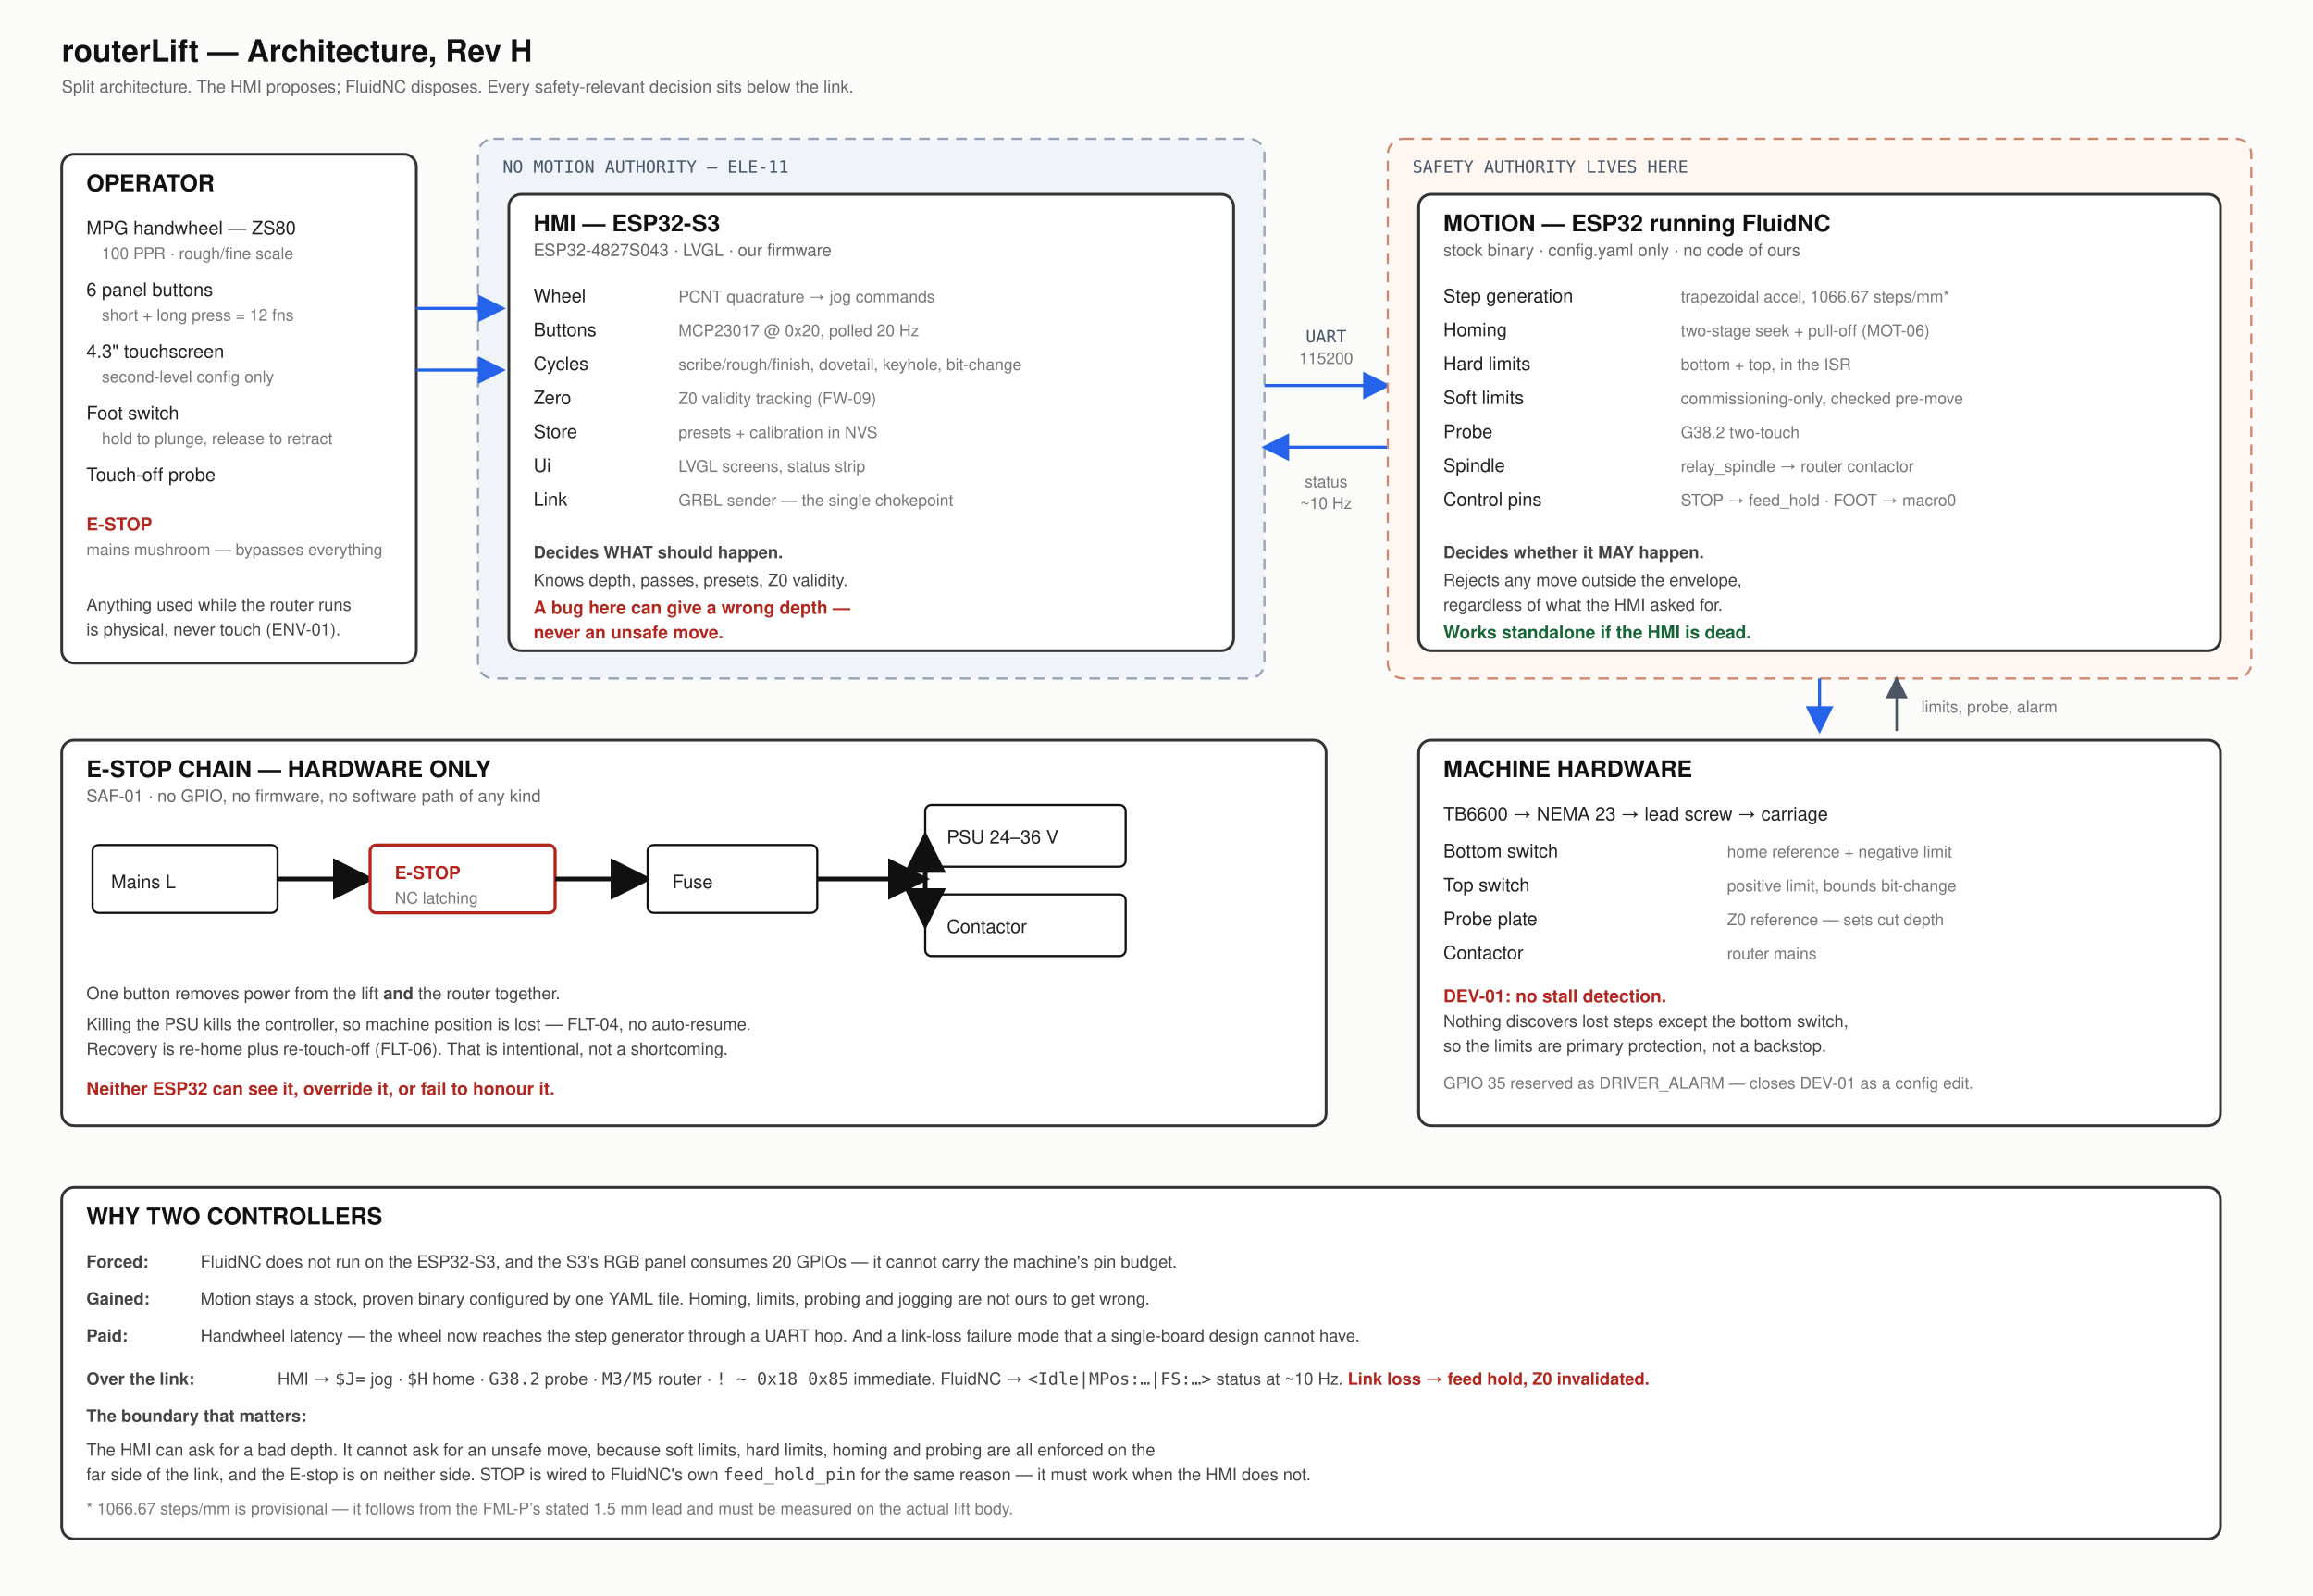
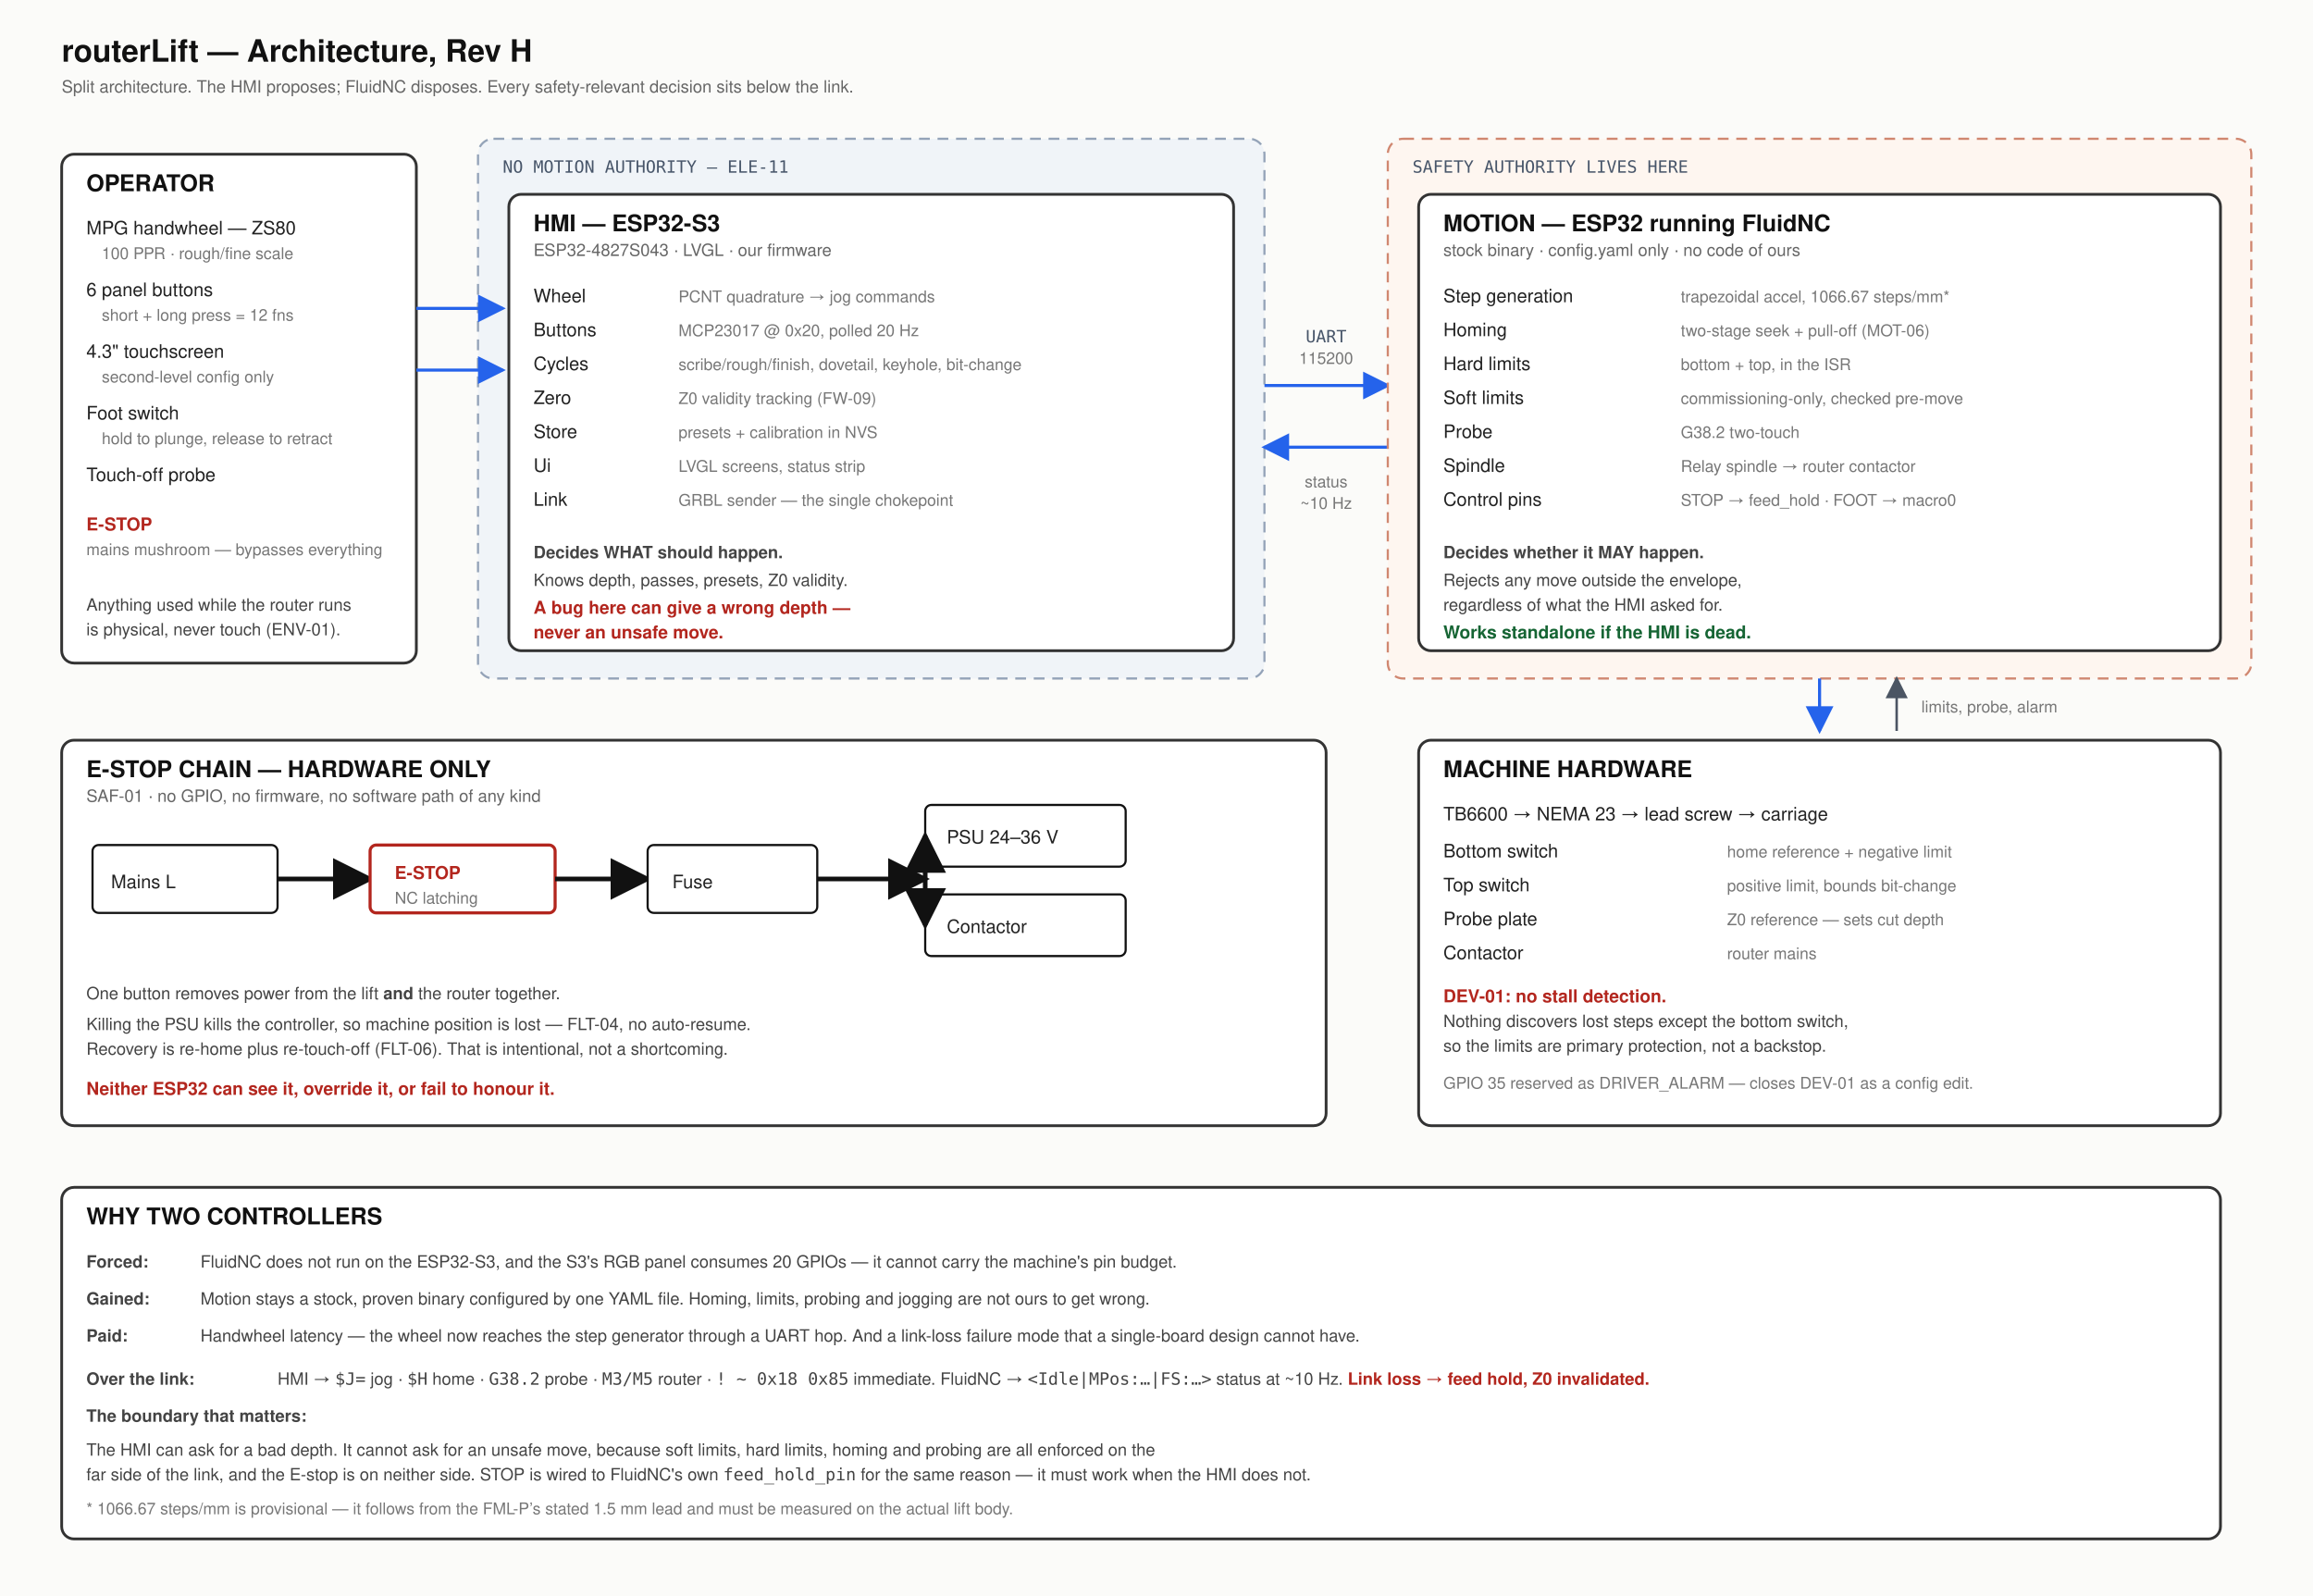
<svg xmlns="http://www.w3.org/2000/svg" viewBox="0 0 1500 1035" width="1500" height="1035" font-family="Helvetica, Arial, sans-serif">
  <style>
  .bg{fill:#fbfbf9}
  .box{fill:#fff;stroke:#333;stroke-width:1.8;rx:8}
  .hdr{font-size:15px;font-weight:700;fill:#111}
  .ttl{font-size:20px;font-weight:700;fill:#111}
  .sub{font-size:11px;fill:#666}
  .it{font-size:12px;fill:#222}
  .tiny{font-size:10.5px;fill:#777}
  .note{font-size:11px;fill:#444}
  .warn{font-size:11.5px;fill:#b3261e;font-weight:700}
  .ok{font-size:11.5px;fill:#166534;font-weight:700}
  .arr{stroke:#2563eb;stroke-width:2;fill:none;marker-end:url(#a)}
  .arr2{stroke:#4b5563;stroke-width:1.6;fill:none;marker-end:url(#g)}
  .mains{stroke:#111;stroke-width:3;fill:none;marker-end:url(#k)}
  .zone{fill:#f0f4f8;stroke:#94a3b8;stroke-width:1.4;stroke-dasharray:7 5;rx:10}
  .zone2{fill:#fef6f0;stroke:#d08770;stroke-width:1.4;stroke-dasharray:7 5;rx:10}
  .lbl{font-size:11px;fill:#475569;font-family:ui-monospace,Menlo,monospace}
</style>
  <defs>
    <marker id="a" markerWidth="9" markerHeight="9" refX="8" refY="4.5" orient="auto">
      <path d="M0,0 L9,4.5 L0,9 z" fill="#2563eb" />
    </marker>
    <marker id="g" markerWidth="9" markerHeight="9" refX="8" refY="4.5" orient="auto">
      <path d="M0,0 L9,4.5 L0,9 z" fill="#4b5563" />
    </marker>
    <marker id="k" markerWidth="9" markerHeight="9" refX="8" refY="4.5" orient="auto">
      <path d="M0,0 L9,4.5 L0,9 z" fill="#111" />
    </marker>
  </defs>
  <rect class="bg" x="0" y="0" width="1500" height="1035" />
  <text x="40" y="40" class="ttl">routerLift — Architecture, Rev H</text>
  <text x="40" y="60" class="sub">Split architecture. The HMI proposes; FluidNC disposes. Every safety-relevant decision sits below the link.</text>
  <rect class="box" x="40" y="100" width="230" height="330" />
  <text x="56" y="124" class="hdr">OPERATOR</text>
  <text x="56" y="152" class="it">MPG handwheel — ZS80</text>
  <text x="66" y="168" class="tiny">100 PPR · rough/fine scale</text>
  <text x="56" y="192" class="it">6 panel buttons</text>
  <text x="66" y="208" class="tiny">short + long press = 12 fns</text>
  <text x="56" y="232" class="it">4.3" touchscreen</text>
  <text x="66" y="248" class="tiny">second-level config only</text>
  <text x="56" y="272" class="it">Foot switch</text>
  <text x="66" y="288" class="tiny">hold to plunge, release to retract</text>
  <text x="56" y="312" class="it">Touch-off probe</text>
  <text x="56" y="344" class="warn">E-STOP</text>
  <text x="56" y="360" class="tiny">mains mushroom — bypasses everything</text>
  <text x="56" y="396" class="note">Anything used while the router runs</text>
  <text x="56" y="412" class="note">is physical, never touch (ENV-01).</text>
  <rect class="zone" x="310" y="90" width="510" height="350" />
  <text x="326" y="112" class="lbl">NO MOTION AUTHORITY — ELE-11</text>
  <rect class="box" x="330" y="126" width="470" height="296" />
  <text x="346" y="150" class="hdr">HMI — ESP32-S3</text>
  <text x="346" y="166" class="sub">ESP32-4827S043 · LVGL · our firmware</text>
  <text x="346" y="196" class="it">Wheel</text>
  <text x="440" y="196" class="tiny">PCNT quadrature → jog commands</text>
  <text x="346" y="218" class="it">Buttons</text>
  <text x="440" y="218" class="tiny">MCP23017 @ 0x20, polled 20 Hz</text>
  <text x="346" y="240" class="it">Cycles</text>
  <text x="440" y="240" class="tiny">scribe/rough/finish, dovetail, keyhole, bit-change</text>
  <text x="346" y="262" class="it">Zero</text>
  <text x="440" y="262" class="tiny">Z0 validity tracking (FW-09)</text>
  <text x="346" y="284" class="it">Store</text>
  <text x="440" y="284" class="tiny">presets + calibration in NVS</text>
  <text x="346" y="306" class="it">Ui</text>
  <text x="440" y="306" class="tiny">LVGL screens, status strip</text>
  <text x="346" y="328" class="it">Link</text>
  <text x="440" y="328" class="tiny">GRBL sender — the single chokepoint</text>
  <text x="346" y="362" class="note" font-weight="700">Decides WHAT should happen.</text>
  <text x="346" y="380" class="note">Knows depth, passes, presets, Z0 validity.</text>
  <text x="346" y="398" class="warn">A bug here can give a wrong depth —</text>
  <text x="346" y="414" class="warn">never an unsafe move.</text>
  <line class="arr" x1="270" y1="200" x2="326" y2="200" />
  <line class="arr" x1="270" y1="240" x2="326" y2="240" />
  <line class="arr" x1="820" y1="250" x2="900" y2="250" />
  <line class="arr" x1="900" y1="290" x2="820" y2="290" />
  <text x="860" y="222" class="lbl" text-anchor="middle">UART</text>
  <text x="860" y="236" class="tiny" text-anchor="middle">115200</text>
  <text x="860" y="316" class="tiny" text-anchor="middle">status</text>
  <text x="860" y="330" class="tiny" text-anchor="middle">~10 Hz</text>
  <rect class="zone2" x="900" y="90" width="560" height="350" />
  <text x="916" y="112" class="lbl">SAFETY AUTHORITY LIVES HERE</text>
  <rect class="box" x="920" y="126" width="520" height="296" />
  <text x="936" y="150" class="hdr">MOTION — ESP32 running FluidNC</text>
  <text x="936" y="166" class="sub">stock binary · config.yaml only · no code of ours</text>
  <text x="936" y="196" class="it">Step generation</text>
  <text x="1090" y="196" class="tiny">trapezoidal accel, 1066.67 steps/mm*</text>
  <text x="936" y="218" class="it">Homing</text>
  <text x="1090" y="218" class="tiny">two-stage seek + pull-off (MOT-06)</text>
  <text x="936" y="240" class="it">Hard limits</text>
  <text x="1090" y="240" class="tiny">bottom + top, in the ISR</text>
  <text x="936" y="262" class="it">Soft limits</text>
  <text x="1090" y="262" class="tiny">commissioning-only, checked pre-move</text>
  <text x="936" y="284" class="it">Probe</text>
  <text x="1090" y="284" class="tiny">G38.2 two-touch</text>
  <text x="936" y="306" class="it">Spindle</text>
-   <text x="1090" y="306" class="tiny">relay_spindle → router contactor</text>
+   <text x="1090" y="306" class="tiny">Relay spindle → router contactor</text>
  <text x="936" y="328" class="it">Control pins</text>
  <text x="1090" y="328" class="tiny">STOP → feed_hold · FOOT → macro0</text>
  <text x="936" y="362" class="note" font-weight="700">Decides whether it MAY happen.</text>
  <text x="936" y="380" class="note">Rejects any move outside the envelope,</text>
  <text x="936" y="396" class="note">regardless of what the HMI asked for.</text>
  <text x="936" y="414" class="ok">Works standalone if the HMI is dead.</text>
  <rect class="box" x="920" y="480" width="520" height="250" />
  <text x="936" y="504" class="hdr">MACHINE HARDWARE</text>
  <text x="936" y="532" class="it">TB6600 → NEMA 23 → lead screw → carriage</text>
  <text x="936" y="556" class="it">Bottom switch</text>
  <text x="1120" y="556" class="tiny">home reference + negative limit</text>
  <text x="936" y="578" class="it">Top switch</text>
  <text x="1120" y="578" class="tiny">positive limit, bounds bit-change</text>
  <text x="936" y="600" class="it">Probe plate</text>
  <text x="1120" y="600" class="tiny">Z0 reference — sets cut depth</text>
  <text x="936" y="622" class="it">Contactor</text>
  <text x="1120" y="622" class="tiny">router mains</text>
  <text x="936" y="650" class="warn">DEV-01: no stall detection.</text>
  <text x="936" y="666" class="note">Nothing discovers lost steps except the bottom switch,</text>
  <text x="936" y="682" class="note">so the limits are primary protection, not a backstop.</text>
  <text x="936" y="706" class="tiny">GPIO 35 reserved as DRIVER_ALARM — closes DEV-01 as a config edit.</text>
  <line class="arr" x1="1180" y1="440" x2="1180" y2="474" />
  <line class="arr2" x1="1230" y1="474" x2="1230" y2="440" />
  <text x="1246" y="462" class="tiny">limits, probe, alarm</text>
  <rect class="box" x="40" y="480" width="820" height="250" />
  <text x="56" y="504" class="hdr">E-STOP CHAIN — HARDWARE ONLY</text>
  <text x="56" y="520" class="sub">SAF-01 · no GPIO, no firmware, no software path of any kind</text>
  <rect x="60" y="548" width="120" height="44" fill="#fff" stroke="#111" stroke-width="1.4" rx="4" />
  <text x="72" y="576" class="it">Mains L</text>
  <line class="mains" x1="180" y1="570" x2="240" y2="570" />
  <rect x="240" y="548" width="120" height="44" fill="#fff" stroke="#b3261e" stroke-width="2" rx="4" />
  <text x="256" y="570" class="warn">E-STOP</text>
  <text x="256" y="586" class="tiny">NC latching</text>
  <line class="mains" x1="360" y1="570" x2="420" y2="570" />
  <rect x="420" y="548" width="110" height="44" fill="#fff" stroke="#111" stroke-width="1.4" rx="4" />
  <text x="436" y="576" class="it">Fuse</text>
  <line class="mains" x1="530" y1="570" x2="600" y2="570" />
  <rect x="600" y="522" width="130" height="40" fill="#fff" stroke="#111" stroke-width="1.4" rx="4" />
  <text x="614" y="547" class="it">PSU 24–36 V</text>
  <rect x="600" y="580" width="130" height="40" fill="#fff" stroke="#111" stroke-width="1.4" rx="4" />
  <text x="614" y="605" class="it">Contactor</text>
  <line class="mains" x1="600" y1="570" x2="600" y2="542" />
  <line class="mains" x1="600" y1="570" x2="600" y2="600" />
  <text x="56" y="648" class="note">One button removes power from the lift <tspan font-weight="700">and</tspan> the router together.</text>
  <text x="56" y="668" class="note">Killing the PSU kills the controller, so machine position is lost — FLT-04, no auto-resume.</text>
  <text x="56" y="684" class="note">Recovery is re-home plus re-touch-off (FLT-06). That is intentional, not a shortcoming.</text>
  <text x="56" y="710" class="warn">Neither ESP32 can see it, override it, or fail to honour it.</text>
  <rect class="box" x="40" y="770" width="1400" height="228" />
  <text x="56" y="794" class="hdr">WHY TWO CONTROLLERS</text>
  <text x="56" y="822" class="note" font-weight="700">Forced:</text>
  <text x="130" y="822" class="note">FluidNC does not run on the ESP32-S3, and the S3's RGB panel consumes 20 GPIOs — it cannot carry the machine's pin budget.</text>
  <text x="56" y="846" class="note" font-weight="700">Gained:</text>
  <text x="130" y="846" class="note">Motion stays a stock, proven binary configured by one YAML file. Homing, limits, probing and jogging are not ours to get wrong.</text>
  <text x="56" y="870" class="note" font-weight="700">Paid:</text>
  <text x="130" y="870" class="note">Handwheel latency — the wheel now reaches the step generator through a UART hop. And a link-loss failure mode that a single-board design cannot have.</text>
  <text x="56" y="898" class="note" font-weight="700">Over the link:</text>
  <text x="180" y="898" class="note">HMI → <tspan font-family="ui-monospace,Menlo,monospace">$J=</tspan> jog · <tspan font-family="ui-monospace,Menlo,monospace">$H</tspan> home · <tspan font-family="ui-monospace,Menlo,monospace">G38.2</tspan> probe · <tspan font-family="ui-monospace,Menlo,monospace">M3/M5</tspan> router · <tspan font-family="ui-monospace,Menlo,monospace">! ~ 0x18 0x85</tspan> immediate.  FluidNC → <tspan font-family="ui-monospace,Menlo,monospace">&lt;Idle|MPos:…|FS:…&gt;</tspan> status at ~10 Hz.  <tspan fill="#b3261e" font-weight="700">Link loss → feed hold, Z0 invalidated.</tspan>
  </text>
  <text x="56" y="922" class="note" font-weight="700">The boundary that matters:</text>
  <text x="56" y="944" class="note">The HMI can ask for a bad depth. It cannot ask for an unsafe move, because soft limits, hard limits, homing and probing are all enforced on the</text>
  <text x="56" y="960" class="note">far side of the link, and the E-stop is on neither side. STOP is wired to FluidNC's own <tspan font-family="ui-monospace,Menlo,monospace">feed_hold_pin</tspan> for the same reason — it must work when the HMI does not.</text>
  <text x="56" y="982" class="tiny">* 1066.67 steps/mm is provisional — it follows from the FML-P’s stated 1.5 mm lead and must be measured on the actual lift body.</text>
</svg>
